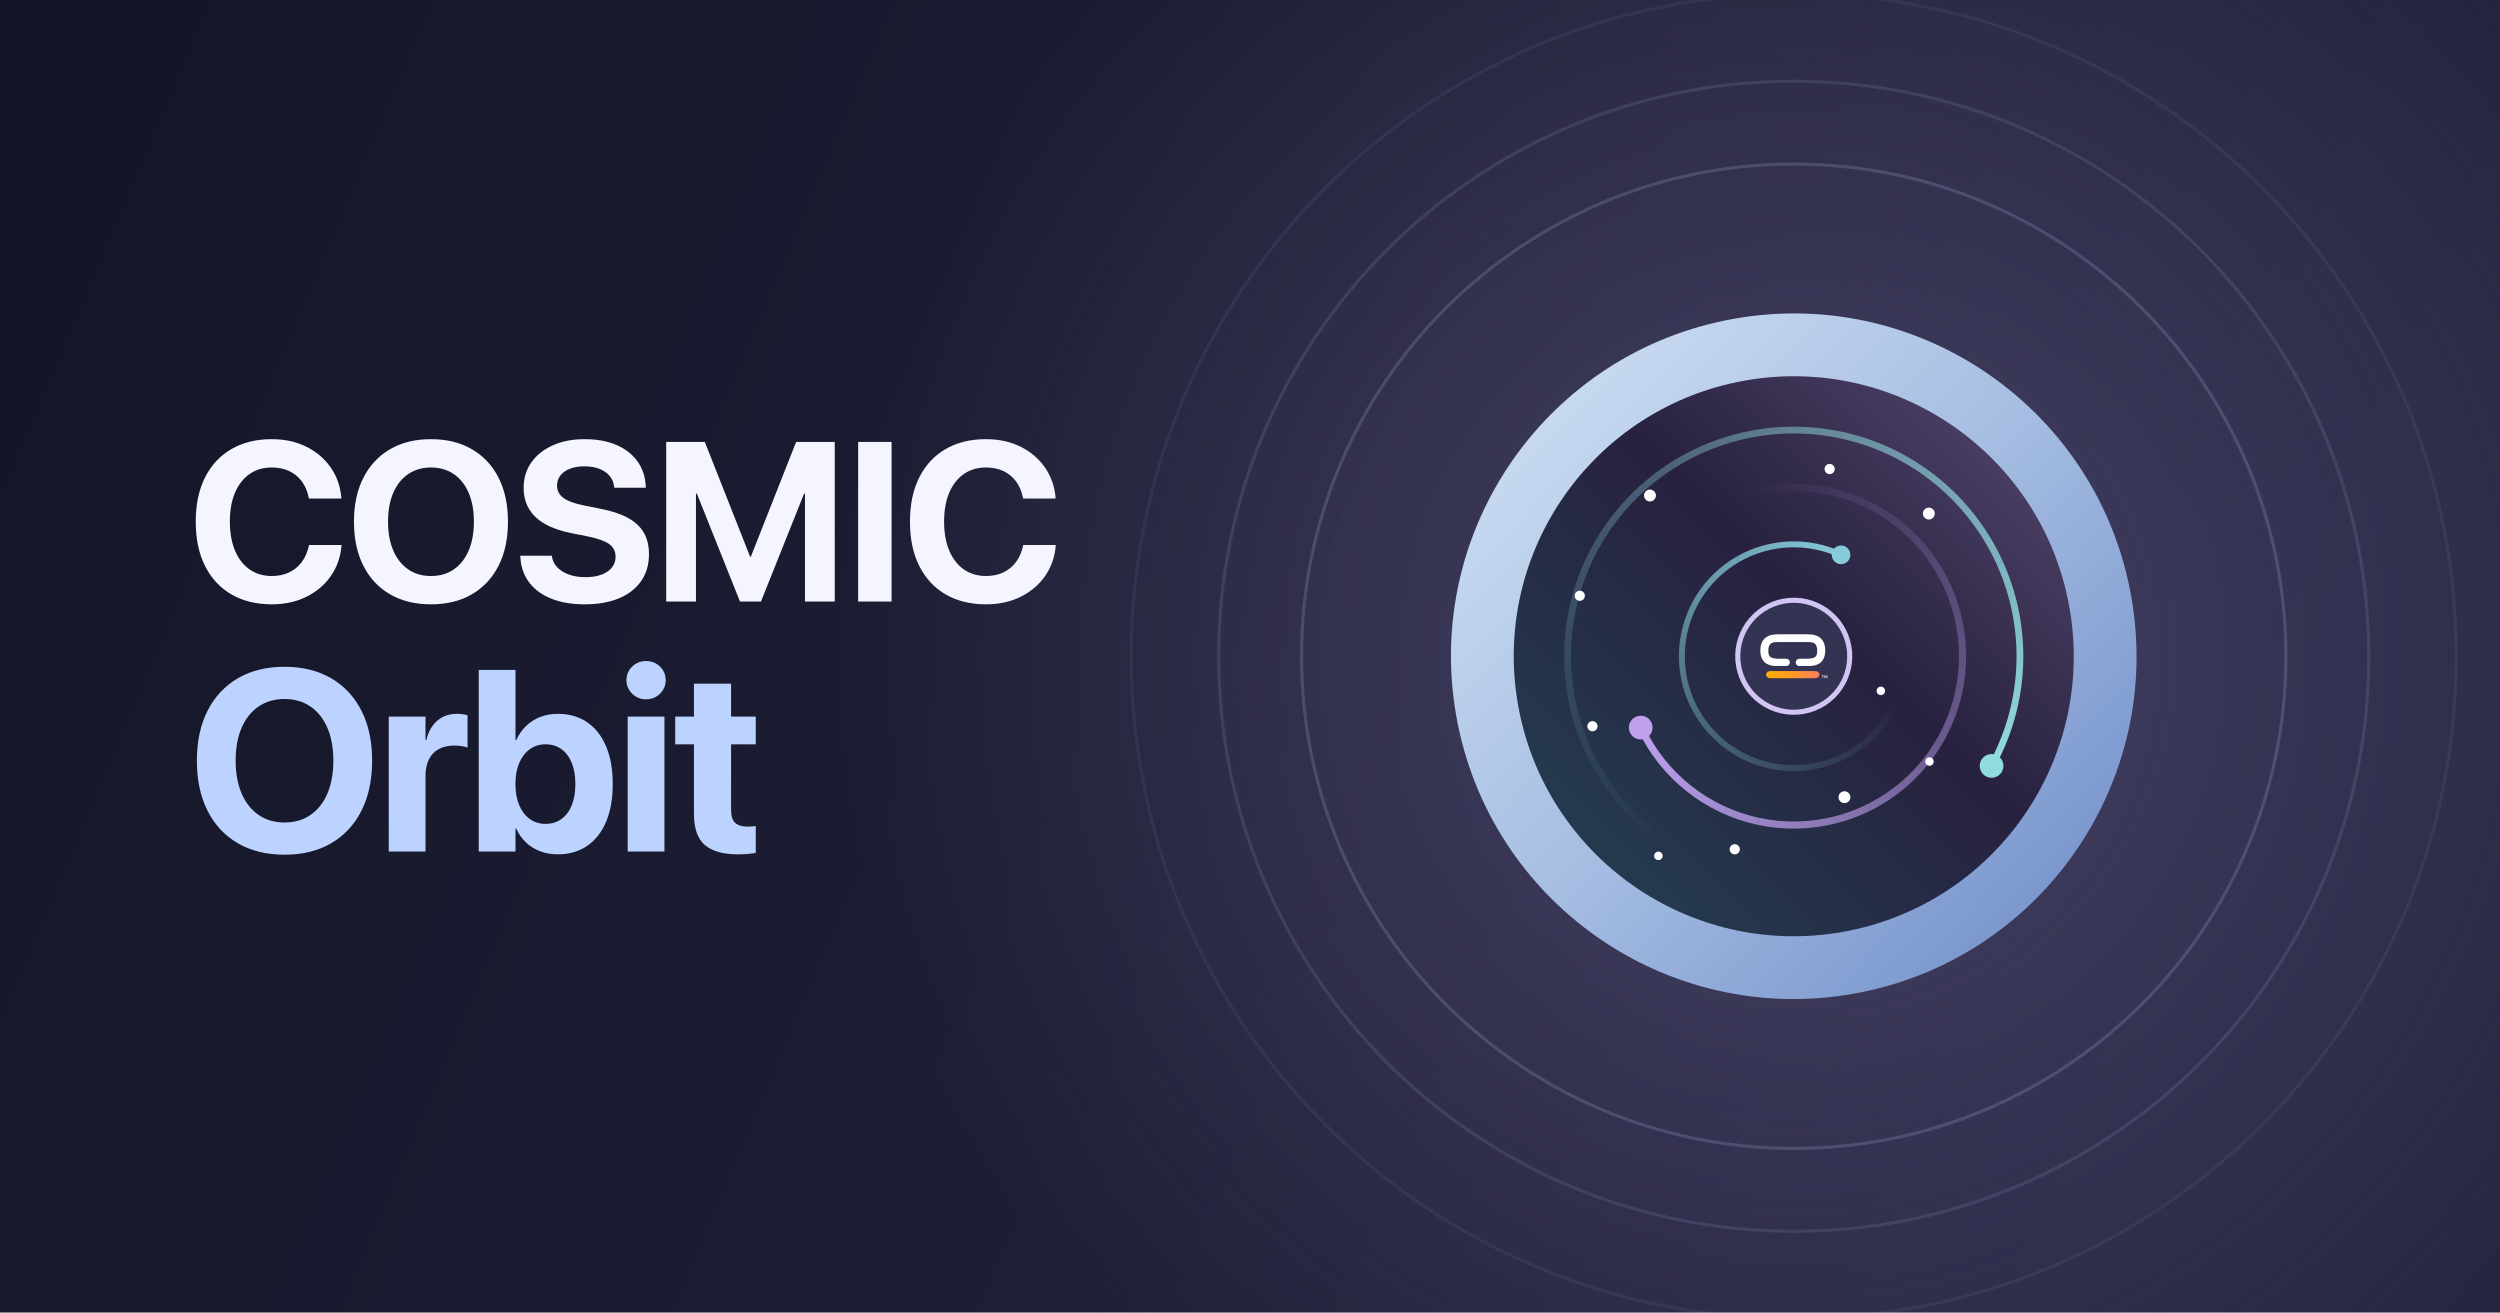
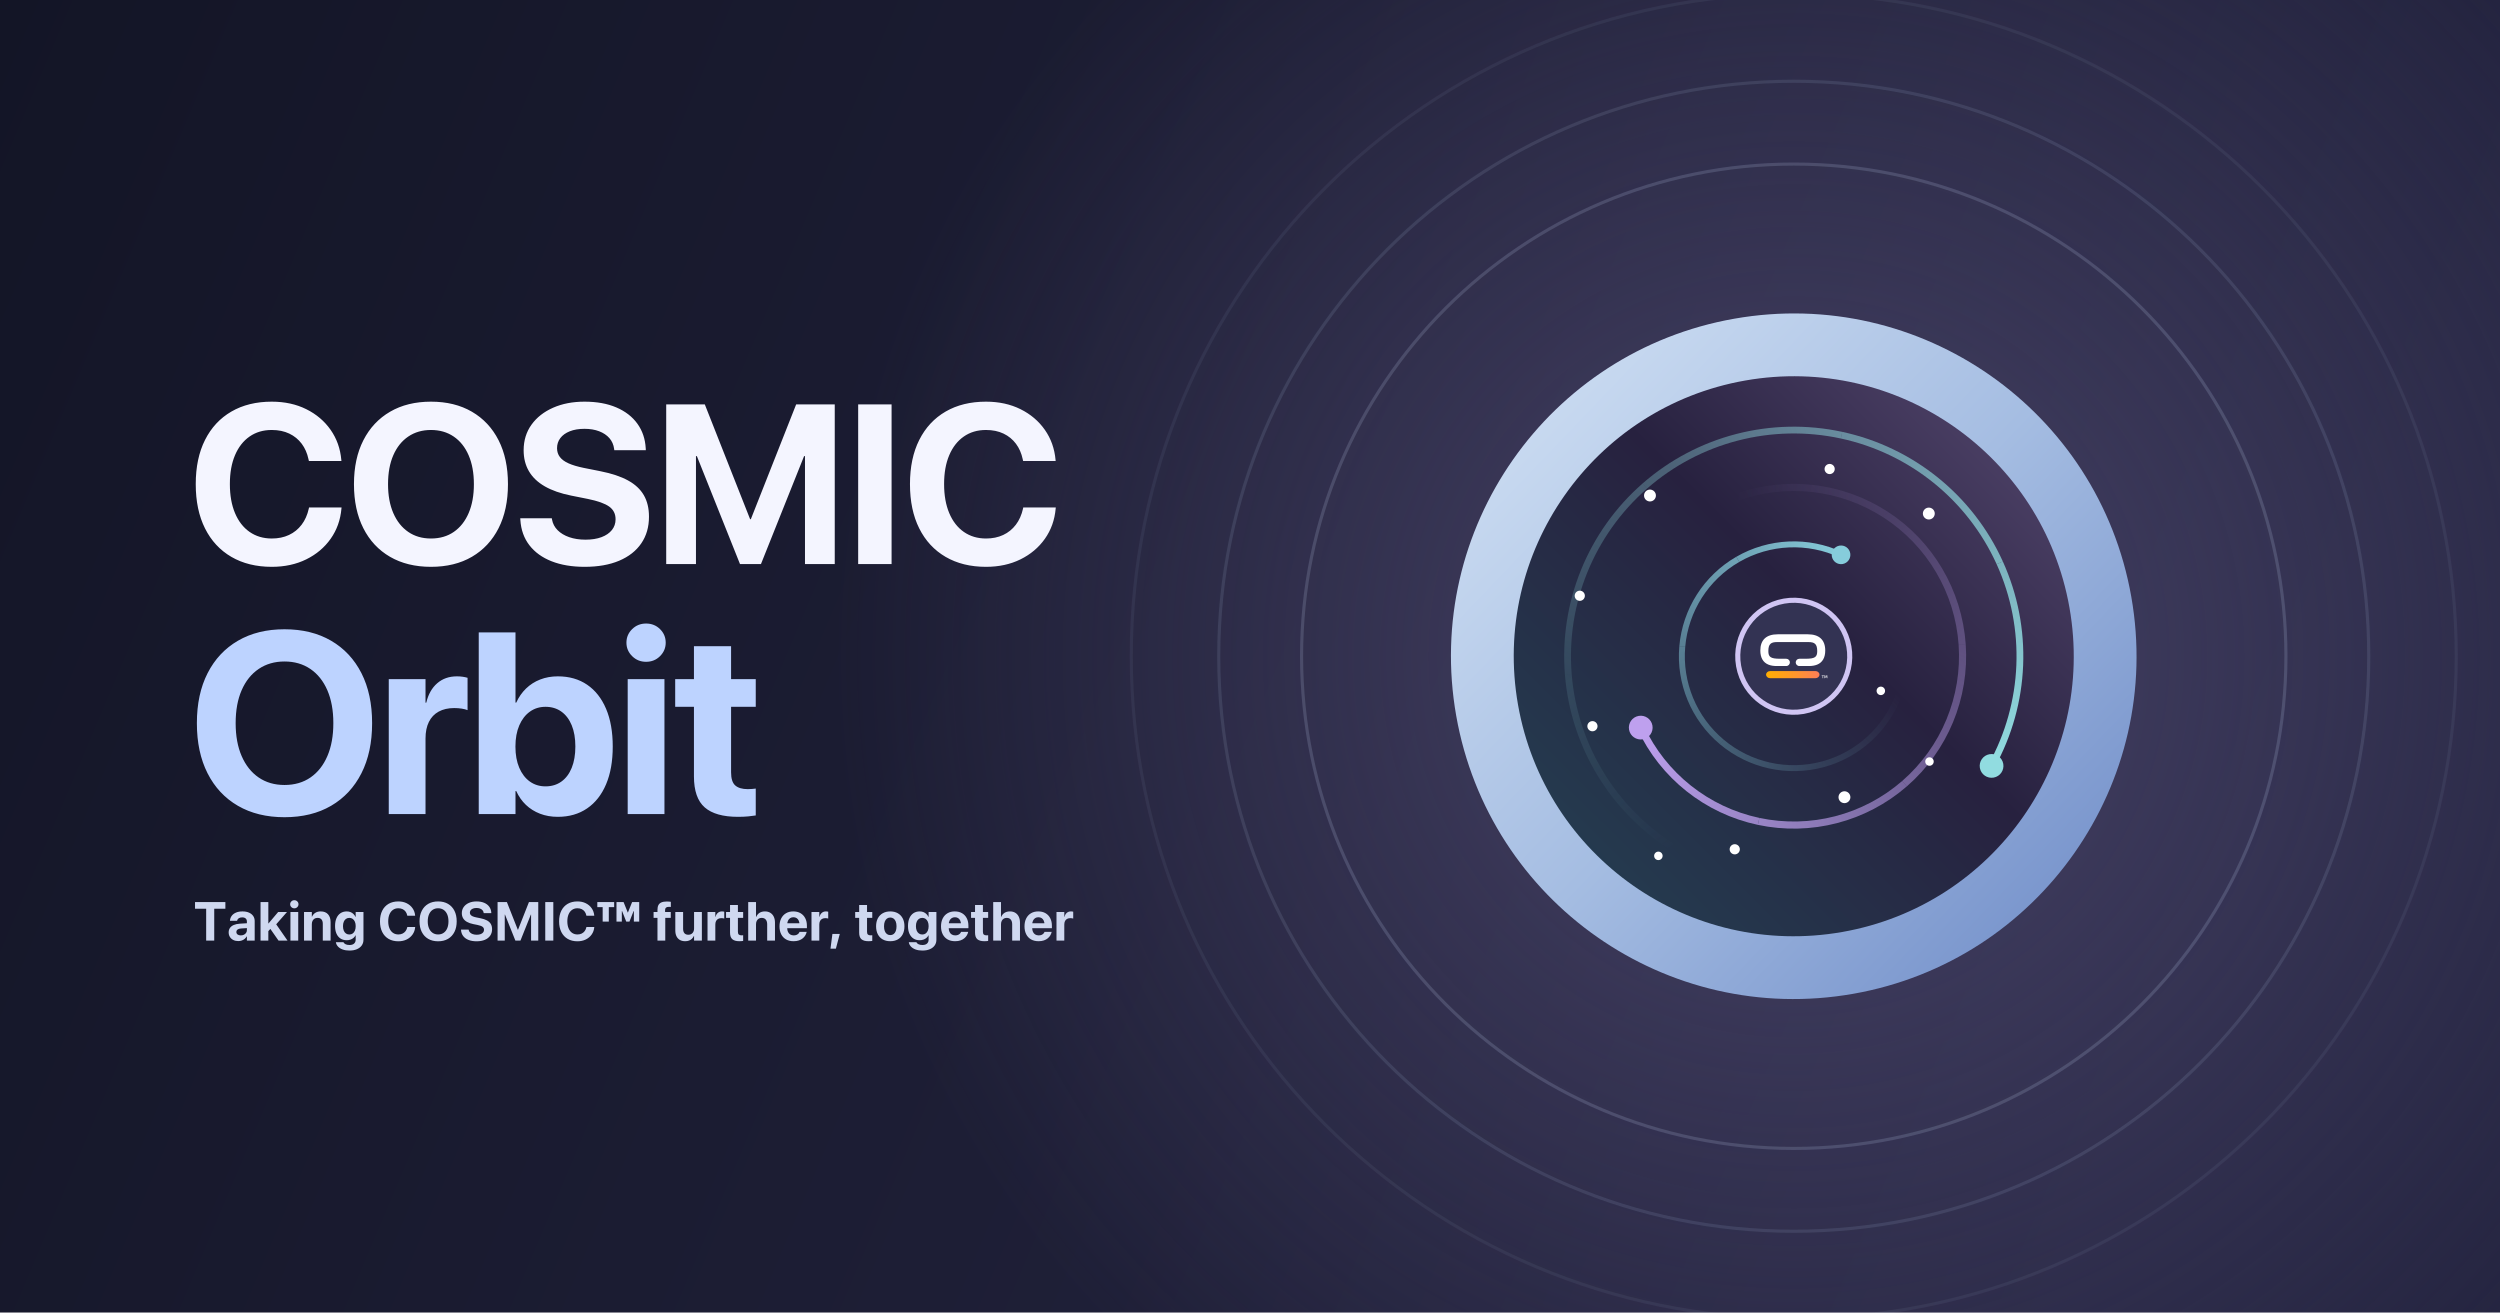
<svg xmlns="http://www.w3.org/2000/svg" xmlns:xlink="http://www.w3.org/1999/xlink" width="1600" height="840" viewBox="0 0 1600 840" role="img" aria-labelledby="announcement-title">
  <defs>
    <linearGradient id="announcement-background" x2="100%" y2="22%">
      <stop stop-color="#131526" />
      <stop offset="1" stop-color="#252541" />
    </linearGradient>
    <radialGradient id="announcement-glow" gradientUnits="userSpaceOnUse" cx="1148" cy="420" r="615">
      <stop offset=".036" stop-color="#565078" stop-opacity=".68" />
      <stop offset="1" stop-color="#565078" stop-opacity="0" />
    </radialGradient>
  </defs>
  <path d="M0 0h1600v840H0z" fill="url(#announcement-background)" />
  <path d="M0 0h1600v840H0z" fill="url(#announcement-glow)" />
-   <g cx="1148" cy="420" fill="none" stroke="#BACCF1" stroke-width="2">
+   <g fill="none" stroke="#BACCF1" stroke-width="2">
    <circle cx="1148" cy="420" r="315" opacity=".18" />
    <circle cx="1148" cy="420" r="368" opacity=".12" />
    <circle cx="1148" cy="420" r="424" opacity=".07" />
  </g>
  <g transform="translate(870 142) scale(1.085938)">
    <defs>
      <linearGradient id="linearGradient692" x1="0" y1="0" x2="1" y2="0" gradientUnits="userSpaceOnUse" gradientTransform="matrix(136.7757,0,0,-136.7757,127.4006,122.6228)" spreadMethod="pad">
        <stop stop-color="#ffae02" offset="0" />
        <stop stop-color="#ff972a" offset="0.528" />
        <stop stop-color="#fe7e57" offset="1" />
        <stop stop-color="#fe7e57" offset="1" />
      </linearGradient>
      <linearGradient id="frame" x1="18%" y1="6%" x2="82%" y2="94%">
        <stop stop-color="#CADBF1" />
        <stop offset=".5" stop-color="#A5BDE2" />
        <stop offset="1" stop-color="#7894CC" />
      </linearGradient>
      <linearGradient id="core" x1="0%" y1="82%" x2="100%" y2="12%">
        <stop stop-color="#243E51" />
        <stop offset=".55" stop-color="#27213F" />
        <stop offset="1" stop-color="#53466D" />
      </linearGradient>
      <circle id="window" cx="246" cy="244" r="165" />
      <clipPath id="lens">
        <use xlink:href="#window" />
      </clipPath>
      <linearGradient id="trail-0-0" gradientUnits="userSpaceOnUse" x1="148.976" y1="351.756" x2="101.644" y2="230.354">
        <stop stop-color="#91DCE0" stop-opacity="0.000" />
        <stop offset="1" stop-color="#91DCE0" stop-opacity="0.134" />
      </linearGradient>
      <linearGradient id="trail-0-1" gradientUnits="userSpaceOnUse" x1="101.644" y1="230.354" x2="170.886" y2="119.971">
        <stop stop-color="#91DCE0" stop-opacity="0.134" />
        <stop offset="1" stop-color="#91DCE0" stop-opacity="0.318" />
      </linearGradient>
      <linearGradient id="trail-0-2" gradientUnits="userSpaceOnUse" x1="170.886" y1="119.971" x2="300.787" y2="109.749">
        <stop stop-color="#91DCE0" stop-opacity="0.318" />
        <stop offset="1" stop-color="#91DCE0" stop-opacity="0.528" />
      </linearGradient>
      <linearGradient id="trail-0-3" gradientUnits="userSpaceOnUse" x1="300.787" y1="109.749" x2="386.445" y2="207.940">
        <stop stop-color="#91DCE0" stop-opacity="0.528" />
        <stop offset="1" stop-color="#91DCE0" stop-opacity="0.757" />
      </linearGradient>
      <linearGradient id="trail-0-4" gradientUnits="userSpaceOnUse" x1="386.445" y1="207.940" x2="358.686" y2="335.252">
        <stop stop-color="#91DCE0" stop-opacity="0.757" />
        <stop offset="1" stop-color="#91DCE0" stop-opacity="1.000" />
      </linearGradient>
      <linearGradient id="trail-1-0" gradientUnits="userSpaceOnUse" x1="226.378" y1="132.716" x2="323.066" y2="161.356">
        <stop stop-color="#BEA0EE" stop-opacity="0.000" />
        <stop offset="1" stop-color="#BEA0EE" stop-opacity="0.134" />
      </linearGradient>
      <linearGradient id="trail-1-1" gradientUnits="userSpaceOnUse" x1="323.066" y1="161.356" x2="358.381" y2="255.812">
        <stop stop-color="#BEA0EE" stop-opacity="0.134" />
        <stop offset="1" stop-color="#BEA0EE" stop-opacity="0.318" />
      </linearGradient>
      <linearGradient id="trail-1-2" gradientUnits="userSpaceOnUse" x1="358.381" y1="255.812" x2="304.199" y2="340.860">
        <stop stop-color="#BEA0EE" stop-opacity="0.318" />
        <stop offset="1" stop-color="#BEA0EE" stop-opacity="0.528" />
      </linearGradient>
      <linearGradient id="trail-1-3" gradientUnits="userSpaceOnUse" x1="304.199" y1="340.860" x2="203.669" y2="348.772">
        <stop stop-color="#BEA0EE" stop-opacity="0.528" />
        <stop offset="1" stop-color="#BEA0EE" stop-opacity="0.757" />
      </linearGradient>
      <linearGradient id="trail-1-4" gradientUnits="userSpaceOnUse" x1="203.669" y1="348.772" x2="136.850" y2="273.246">
        <stop stop-color="#BEA0EE" stop-opacity="0.757" />
        <stop offset="1" stop-color="#BEA0EE" stop-opacity="1.000" />
      </linearGradient>
      <linearGradient id="trail-2-0" gradientUnits="userSpaceOnUse" x1="312.684" y1="282.500" x2="252.711" y2="320.706">
        <stop stop-color="#86CCDB" stop-opacity="0.000" />
        <stop offset="1" stop-color="#86CCDB" stop-opacity="0.134" />
      </linearGradient>
      <linearGradient id="trail-2-1" gradientUnits="userSpaceOnUse" x1="252.711" y1="320.706" x2="187.015" y2="293.495">
        <stop stop-color="#86CCDB" stop-opacity="0.134" />
        <stop offset="1" stop-color="#86CCDB" stop-opacity="0.318" />
      </linearGradient>
      <linearGradient id="trail-2-2" gradientUnits="userSpaceOnUse" x1="187.015" y1="293.495" x2="171.624" y2="224.071">
        <stop stop-color="#86CCDB" stop-opacity="0.318" />
        <stop offset="1" stop-color="#86CCDB" stop-opacity="0.528" />
      </linearGradient>
      <linearGradient id="trail-2-3" gradientUnits="userSpaceOnUse" x1="171.624" y1="224.071" x2="219.664" y2="171.643">
        <stop stop-color="#86CCDB" stop-opacity="0.528" />
        <stop offset="1" stop-color="#86CCDB" stop-opacity="0.757" />
      </linearGradient>
      <linearGradient id="trail-2-4" gradientUnits="userSpaceOnUse" x1="219.664" y1="171.643" x2="290.165" y2="180.924">
        <stop stop-color="#86CCDB" stop-opacity="0.757" />
        <stop offset="1" stop-color="#86CCDB" stop-opacity="1.000" />
      </linearGradient>
    </defs>
    <g transform="translate(10 12) rotate(-10 246 244)">
      <circle cx="246" cy="244" r="202" fill="url(#frame)" />
      <g clip-path="url(#lens)">
        <rect x="78" y="76" width="336" height="336" fill="url(#core)" />
        <g fill="none">
          <g transform="translate(246 244) scale(0.9193103) translate(-246 -244)">
            <path d="M148.976 351.756C114.880 321.055 97.326 276.031 101.644 230.354" stroke="url(#trail-0-0)" stroke-width="4.351" />
            <path d="M101.644 230.354C105.961 184.678 131.642 143.739 170.886 119.971" stroke="url(#trail-0-1)" stroke-width="4.351" />
            <path d="M170.886 119.971C210.130 96.205 258.308 92.413 300.787 109.749" stroke="url(#trail-0-2)" stroke-width="4.351" />
            <path d="M300.787 109.749C343.266 127.083 375.035 163.501 386.445 207.940" stroke="url(#trail-0-3)" stroke-width="4.351" />
            <path d="M386.445 207.940C397.855 252.379 387.560 299.595 358.686 335.252" stroke="url(#trail-0-4)" stroke-width="4.351" />
            <circle cx="358.686" cy="335.252" r="7.614" fill="#91DCE0" />
          </g>
          <g transform="translate(246 244) scale(0.880531) translate(-246 -244)">
            <path d="M226.378 132.716C261.316 126.556 297.119 137.162 323.066 161.356" stroke="url(#trail-1-0)" stroke-width="4.77" />
            <path d="M323.066 161.356C349.012 185.553 362.089 220.530 358.381 255.812" stroke="url(#trail-1-1)" stroke-width="4.77" />
            <path d="M358.381 255.812C354.673 291.095 334.609 322.588 304.199 340.860" stroke="url(#trail-1-2)" stroke-width="4.77" />
            <path d="M304.199 340.860C273.789 359.133 236.563 362.062 203.669 348.772" stroke="url(#trail-1-3)" stroke-width="4.77" />
            <path d="M203.669 348.772C170.775 335.482 146.033 307.515 136.850 273.246" stroke="url(#trail-1-4)" stroke-width="4.77" />
            <circle cx="136.850" cy="273.246" r="7.95" fill="#BEA0EE" />
          </g>
          <g transform="translate(246 244) scale(0.8564935) translate(-246 -244)">
            <path d="M312.684 282.500C300.123 304.257 277.738 318.518 252.711 320.706" stroke="url(#trail-2-0)" stroke-width="4.086" />
            <path d="M252.711 320.706C227.684 322.896 203.163 312.740 187.015 293.495" stroke="url(#trail-2-1)" stroke-width="4.086" />
            <path d="M187.015 293.495C170.866 274.250 165.122 248.337 171.624 224.071" stroke="url(#trail-2-2)" stroke-width="4.086" />
            <path d="M171.624 224.071C178.126 199.804 196.057 180.237 219.664 171.643" stroke="url(#trail-2-3)" stroke-width="4.086" />
            <path d="M219.664 171.643C243.272 163.052 269.586 166.517 290.165 180.924" stroke="url(#trail-2-4)" stroke-width="4.086" />
            <circle cx="290.165" cy="180.924" r="6.422" fill="#86CCDB" />
          </g>
        </g>
        <g fill="#FFF">
          <circle cx="128" cy="187" r="3" />
          <circle cx="179" cy="136" r="3.5" />
          <circle cx="286" cy="139" r="3" />
          <circle cx="339" cy="175" r="3.5" />
          <circle cx="122" cy="264" r="3" />
          <circle cx="293" cy="273" r="2.5" />
          <circle cx="192" cy="350" r="3" />
          <circle cx="261" cy="331" r="3.5" />
          <circle cx="314" cy="319" r="2.5" />
          <circle cx="147" cy="346" r="2.5" />
          <circle cx="246" cy="244" r="33" fill="#333353" stroke="#D0C5F3" stroke-width="3" />
          <g transform="translate(246 244) rotate(10) scale(.23 -.23) translate(-198.275 -169.718)">
            <path transform="translate(278.9731 184.3507)" d="m 0,0 c 0,-18.063 -7.036,-30.65 -20.904,-36.183 -5.829,-2.32 -12.809,-3.508 -20.755,-3.508 h -24.709 c -5.142,0 -9.319,4.177 -9.319,9.32 0,2.58 1.039,4.901 2.728,6.59 1.69,1.689 4.01,2.729 6.591,2.729 h 15.891 c 24.394,0 29.926,4.511 29.926,19.622 0,18.806 -7.277,23.132 -22.723,23.132 h -79.827 c -15.687,0 -22.686,-4.437 -22.686,-23.132 0,-15.129 5.848,-19.622 29.908,-19.622 h 15.946 c 5.161,0 9.32,-4.177 9.32,-9.319 0,-2.581 -1.04,-4.902 -2.729,-6.591 -1.671,-1.689 -4.01,-2.729 -6.591,-2.729 h -24.765 c -7.964,0 -14.944,1.188 -20.755,3.508 -13.868,5.533 -20.903,18.12 -20.903,36.183 0,27.234 15.389,41.621 44.536,41.621 h 77.265 C -15.409,41.621 0,27.234 0,0" fill="#FFF" />
            <path d="m 137.679,131.782 c -5.667,0 -10.279,-4.109 -10.279,-9.159 v 0 c 0,-5.051 4.612,-9.159 10.279,-9.159 v 0 h 116.219 c 5.667,0 10.278,4.108 10.278,9.159 v 0 c 0,5.05 -4.611,9.159 -10.278,9.159 v 0 z" fill="url(#linearGradient692)" />
            <path transform="translate(284.3833 113.4642)" d="m 0,0 h -1.313 l -0.172,3.96 c -0.037,1.009 -0.037,1.542 0.018,2.285 H -1.485 L -3.274,0.8 H -4.455 L -6.416,6.226 H -6.435 C -6.378,5.521 -6.378,4.741 -6.416,3.96 L -6.568,0 h -1.256 l 0.304,7.425 h 1.846 l 1.809,-5.273 1.695,5.273 h 1.866 z m -8.511,6.302 h -2.322 V 0 h -1.352 v 6.302 h -2.437 V 7.425 H -8.3 Z" fill="#FFF" />
          </g>
        </g>
      </g>
    </g>
  </g>
-   <g aria-label="COSMIC Orbit">
+   <g transform="translate(0 -24)" aria-label="COSMIC Orbit. Taking COSMIC™ further, together">
    <path fill="#F4F5FF" d="M173.915 386.770Q159.011 386.770 148.073 380.398Q137.134 374.026 131.204 362.184Q125.275 350.343 125.275 333.882L125.275 333.811Q125.275 317.350 131.222 305.544Q137.169 293.738 148.090 287.401Q159.011 281.064 173.915 281.064Q186.340 281.064 196.022 285.879Q205.704 290.693 211.599 299.101Q217.493 307.509 218.448 318.376L218.519 319.049L197.704 319.049L197.421 317.845Q196.217 312.181 193.102 308.004Q189.987 303.827 185.154 301.508Q180.322 299.189 173.915 299.189Q165.737 299.189 159.719 303.384Q153.701 307.579 150.409 315.314Q147.117 323.049 147.117 333.776L147.117 333.846Q147.117 344.573 150.409 352.396Q153.701 360.220 159.755 364.432Q165.808 368.645 173.950 368.645Q180.110 368.645 184.942 366.379Q189.774 364.114 193.031 359.830Q196.288 355.547 197.633 349.493L197.775 348.785L218.590 348.785L218.519 349.529Q217.563 360.397 211.634 368.804Q205.704 377.212 196.005 381.991Q186.305 386.770 173.915 386.770ZM275.815 386.770Q260.664 386.770 249.601 380.345Q238.538 373.920 232.538 362.061Q226.538 350.201 226.538 333.953L226.538 333.811Q226.538 317.562 232.573 305.739Q238.609 293.915 249.672 287.490Q260.734 281.064 275.815 281.064Q290.966 281.064 302.029 287.507Q313.092 293.950 319.092 305.756Q325.092 317.562 325.092 333.811L325.092 333.953Q325.092 350.201 319.092 362.043Q313.092 373.884 302.064 380.327Q291.037 386.770 275.815 386.770ZM275.815 368.645Q284.346 368.645 290.488 364.379Q296.630 360.114 299.958 352.325Q303.286 344.537 303.286 333.953L303.286 333.811Q303.286 323.156 299.923 315.385Q296.560 307.615 290.382 303.402Q284.205 299.189 275.815 299.189Q267.496 299.189 261.301 303.384Q255.106 307.579 251.725 315.332Q248.344 323.085 248.344 333.811L248.344 333.953Q248.344 344.608 251.725 352.396Q255.106 360.184 261.265 364.415Q267.425 368.645 275.815 368.645ZM374.175 386.770Q362.033 386.770 353.006 383.212Q343.979 379.655 338.810 372.946Q333.642 366.238 333.040 356.857L332.969 355.688L353.147 355.688L353.289 356.503Q353.997 360.432 356.864 363.317Q359.732 366.202 364.316 367.795Q368.900 369.388 374.706 369.388Q380.653 369.388 384.954 367.778Q389.256 366.167 391.610 363.229Q393.964 360.291 393.964 356.396L393.964 356.326Q393.964 351.157 389.893 348.219Q385.822 345.281 376.299 343.334L365.502 341.174Q355.448 339.156 348.687 335.280Q341.925 331.404 338.527 325.616Q335.128 319.828 335.128 312.146L335.128 312.075Q335.164 302.729 340.173 295.773Q345.182 288.817 353.979 284.941Q362.776 281.064 374.069 281.064Q385.893 281.064 394.495 284.764Q403.097 288.463 407.929 295.172Q412.761 301.880 413.257 310.836L413.328 312.146L393.150 312.146L393.043 311.296Q392.512 307.261 390.017 304.411Q387.521 301.561 383.450 300.004Q379.379 298.446 374.069 298.446Q368.617 298.446 364.670 300.021Q360.723 301.597 358.617 304.376Q356.510 307.155 356.510 310.801L356.510 310.872Q356.510 314.093 358.316 316.483Q360.121 318.872 363.891 320.554Q367.661 322.235 373.538 323.439L384.335 325.598Q395.061 327.722 401.911 331.475Q408.761 335.227 412.053 340.927Q415.346 346.626 415.346 354.662L415.346 354.733Q415.346 364.539 410.425 371.743Q405.504 378.947 396.283 382.858Q387.061 386.770 374.175 386.770ZM426.373 385.000L426.373 282.834L451.083 282.834L480.075 356.290L480.536 356.290L509.529 282.834L534.238 282.834L534.238 385.000L515.193 385.000L515.193 315.934L505.316 315.934L526.698 285.667L487.014 385.000L473.597 385.000L433.913 285.667L455.295 315.934L445.418 315.934L445.418 385.000ZM549.230 385.000L549.230 282.834L570.612 282.834L570.612 385.000ZM631.023 386.770Q616.119 386.770 605.181 380.398Q594.242 374.026 588.312 362.184Q582.383 350.343 582.383 333.882L582.383 333.811Q582.383 317.350 588.330 305.544Q594.277 293.738 605.198 287.401Q616.119 281.064 631.023 281.064Q643.448 281.064 653.130 285.879Q662.812 290.693 668.707 299.101Q674.601 307.509 675.557 318.376L675.627 319.049L654.812 319.049L654.529 317.845Q653.325 312.181 650.210 308.004Q647.095 303.827 642.263 301.508Q637.430 299.189 631.023 299.189Q622.845 299.189 616.827 303.384Q610.809 307.579 607.517 315.314Q604.225 323.049 604.225 333.776L604.225 333.846Q604.225 344.573 607.517 352.396Q610.809 360.220 616.863 364.432Q622.916 368.645 631.058 368.645Q637.218 368.645 642.050 366.379Q646.882 364.114 650.139 359.830Q653.396 355.547 654.741 349.493L654.883 348.785L675.698 348.785L675.627 349.529Q674.672 360.397 668.742 368.804Q662.812 377.212 653.113 381.991Q643.413 386.770 631.023 386.770Z" />
    <path fill="#BDD3FF" d="M182.076 547.014Q164.835 547.014 152.247 539.703Q139.658 532.391 132.830 518.896Q126.002 505.402 126.002 486.912L126.002 486.750Q126.002 468.260 132.870 454.806Q139.739 441.351 152.327 434.040Q164.916 426.729 182.076 426.729Q199.318 426.729 211.906 434.060Q224.495 441.392 231.323 454.826Q238.151 468.260 238.151 486.750L238.151 486.912Q238.151 505.402 231.323 518.876Q224.495 532.351 211.946 539.683Q199.398 547.014 182.076 547.014ZM182.076 526.389Q191.785 526.389 198.774 521.535Q205.763 516.681 209.550 507.819Q213.336 498.956 213.336 486.912L213.336 486.750Q213.336 474.625 209.509 465.783Q205.682 456.941 198.653 452.147Q191.624 447.354 182.076 447.354Q172.610 447.354 165.560 452.127Q158.511 456.901 154.664 465.723Q150.817 474.545 150.817 486.750L150.817 486.912Q150.817 499.037 154.664 507.899Q158.511 516.761 165.520 521.575Q172.529 526.389 182.076 526.389ZM248.807 545.000L248.807 458.633L272.332 458.633L272.332 473.699L272.815 473.699Q274.709 465.723 279.805 461.292Q284.900 456.860 292.433 456.860Q294.407 456.860 296.160 457.122Q297.912 457.384 299.241 457.787L299.241 478.492Q297.791 477.888 295.535 477.526Q293.279 477.163 290.701 477.163Q284.900 477.163 280.771 479.419Q276.642 481.675 274.487 486.025Q272.332 490.376 272.332 496.660L272.332 545.000ZM356.988 546.772Q350.785 546.772 345.608 544.778Q340.432 542.784 336.585 539.119Q332.738 535.453 330.401 530.297L329.918 530.297L329.918 545.000L306.393 545.000L306.393 428.743L329.918 428.743L329.918 473.658L330.401 473.658Q332.778 468.422 336.665 464.655Q340.553 460.889 345.729 458.875Q350.906 456.860 357.029 456.860Q367.905 456.860 375.760 462.218Q383.615 467.576 387.885 477.626Q392.156 487.677 392.156 501.736L392.156 501.816Q392.156 515.835 387.906 525.906Q383.656 535.977 375.760 541.375Q367.865 546.772 356.988 546.772ZM349.133 527.275Q355.014 527.275 359.305 524.194Q363.595 521.112 365.911 515.392Q368.227 509.672 368.227 501.816L368.227 501.736Q368.227 493.840 365.891 488.160Q363.554 482.480 359.264 479.419Q354.974 476.357 349.133 476.357Q343.453 476.357 339.123 479.459Q334.792 482.561 332.335 488.261Q329.878 493.961 329.878 501.776L329.878 501.857Q329.878 509.631 332.315 515.352Q334.752 521.072 339.082 524.174Q343.413 527.275 349.133 527.275ZM401.724 545.000L401.724 458.633L425.249 458.633L425.249 545.000ZM413.487 447.555Q408.209 447.555 404.564 443.929Q400.918 440.304 400.918 435.309Q400.918 430.233 404.564 426.648Q408.209 423.063 413.487 423.063Q418.804 423.063 422.429 426.648Q426.055 430.233 426.055 435.309Q426.055 440.304 422.429 443.929Q418.804 447.555 413.487 447.555ZM472.321 546.772Q457.940 546.772 451.032 540.750Q444.123 534.728 444.123 520.870L444.123 476.357L432.119 476.357L432.119 458.633L444.123 458.633L444.123 437.565L467.890 437.565L467.890 458.633L483.681 458.633L483.681 476.357L467.890 476.357L467.890 518.292Q467.890 524.335 470.569 526.691Q473.248 529.048 478.605 529.048Q480.177 529.048 481.385 528.927Q482.594 528.806 483.681 528.685L483.681 545.886Q481.707 546.208 478.847 546.490Q475.987 546.772 472.321 546.772Z" />
+     <path fill="#CFD8F0" d="M131.947 626.000L131.947 605.595L124.812 605.595L124.812 601.339L144.243 601.339L144.243 605.595L137.108 605.595L137.108 626.000ZM152.506 626.291Q150.677 626.291 149.289 625.581Q147.900 624.872 147.123 623.620Q146.345 622.368 146.345 620.753L146.345 620.728Q146.345 619.053 147.182 617.865Q148.020 616.677 149.613 615.990Q151.207 615.302 153.480 615.156L160.624 614.712L160.624 617.814L154.232 618.233Q152.788 618.318 152.036 618.908Q151.284 619.497 151.284 620.471L151.284 620.497Q151.284 621.505 152.057 622.078Q152.831 622.650 154.121 622.650Q155.240 622.650 156.116 622.215Q156.992 621.779 157.500 621.018Q158.009 620.258 158.009 619.309L158.009 613.755Q158.009 612.533 157.235 611.828Q156.462 611.123 154.992 611.123Q153.600 611.123 152.775 611.700Q151.950 612.277 151.762 613.166L151.728 613.328L147.165 613.328L147.182 613.123Q147.328 611.422 148.310 610.111Q149.293 608.799 151.040 608.051Q152.788 607.304 155.206 607.304Q157.573 607.304 159.320 608.068Q161.068 608.833 162.033 610.213Q162.999 611.593 162.999 613.439L162.999 626.000L158.009 626.000L158.009 623.274L157.906 623.274Q157.385 624.206 156.578 624.885Q155.770 625.564 154.740 625.927Q153.711 626.291 152.506 626.291ZM166.742 626.000L166.742 601.339L171.732 601.339L171.732 626.000ZM178.269 626.000L172.612 617.908L175.765 614.105L184.020 626.000ZM171.125 620.608L171.125 615.011L171.834 615.011L178.021 607.680L183.678 607.680L175.227 617.310L174.116 617.310ZM185.874 626.000L185.874 607.680L190.864 607.680L190.864 626.000ZM188.369 605.330Q187.250 605.330 186.476 604.561Q185.703 603.792 185.703 602.732Q185.703 601.656 186.476 600.895Q187.250 600.135 188.369 600.135Q189.497 600.135 190.266 600.895Q191.035 601.656 191.035 602.732Q191.035 603.792 190.266 604.561Q189.497 605.330 188.369 605.330ZM194.581 626.000L194.581 607.680L199.571 607.680L199.571 610.696L199.674 610.696Q200.383 609.115 201.784 608.209Q203.186 607.304 205.262 607.304Q208.279 607.304 209.928 609.128Q211.577 610.952 211.577 614.174L211.577 626.000L206.587 626.000L206.587 615.208Q206.587 613.413 205.745 612.426Q204.903 611.439 203.220 611.439Q202.109 611.439 201.289 611.948Q200.469 612.456 200.020 613.362Q199.571 614.268 199.571 615.473L199.571 626.000ZM223.668 632.357Q221.156 632.357 219.289 631.670Q217.422 630.982 216.319 629.798Q215.217 628.615 214.978 627.145L214.952 626.991L219.814 626.991L219.865 627.111Q220.165 627.786 221.139 628.294Q222.113 628.803 223.677 628.803Q225.608 628.803 226.616 627.880Q227.624 626.957 227.624 625.427L227.624 622.616L227.522 622.616Q227.043 623.582 226.219 624.278Q225.394 624.975 224.292 625.359Q223.189 625.744 221.865 625.744Q219.575 625.744 217.904 624.650Q216.234 623.556 215.337 621.518Q214.439 619.480 214.439 616.643L214.439 616.626Q214.439 613.695 215.354 611.615Q216.268 609.534 217.947 608.419Q219.626 607.304 221.942 607.304Q223.241 607.304 224.317 607.735Q225.394 608.167 226.206 608.953Q227.018 609.739 227.513 610.816L227.624 610.816L227.624 607.680L232.615 607.680L232.615 625.487Q232.615 627.530 231.525 629.076Q230.436 630.623 228.427 631.490Q226.419 632.357 223.668 632.357ZM223.591 622.086Q224.813 622.086 225.723 621.437Q226.633 620.788 227.137 619.591Q227.641 618.395 227.641 616.763L227.641 616.746Q227.641 615.105 227.133 613.917Q226.625 612.730 225.714 612.085Q224.804 611.439 223.591 611.439Q222.352 611.439 221.433 612.080Q220.515 612.721 220.015 613.905Q219.515 615.088 219.515 616.737L219.515 616.754Q219.515 618.404 220.011 619.600Q220.506 620.796 221.429 621.441Q222.352 622.086 223.591 622.086ZM254.934 626.427Q251.336 626.427 248.696 624.889Q246.056 623.351 244.624 620.493Q243.193 617.635 243.193 613.661L243.193 613.644Q243.193 609.671 244.629 606.821Q246.064 603.971 248.700 602.442Q251.336 600.912 254.934 600.912Q257.933 600.912 260.270 602.074Q262.607 603.236 264.030 605.266Q265.453 607.295 265.683 609.918L265.700 610.081L260.676 610.081L260.608 609.790Q260.317 608.423 259.565 607.415Q258.813 606.406 257.647 605.847Q256.480 605.287 254.934 605.287Q252.960 605.287 251.507 606.300Q250.055 607.312 249.260 609.179Q248.465 611.046 248.465 613.635L248.465 613.653Q248.465 616.242 249.260 618.130Q250.055 620.019 251.516 621.035Q252.977 622.052 254.942 622.052Q256.429 622.052 257.596 621.505Q258.762 620.958 259.548 619.925Q260.334 618.891 260.659 617.429L260.693 617.259L265.718 617.259L265.700 617.438Q265.470 620.061 264.038 622.091Q262.607 624.120 260.266 625.274Q257.925 626.427 254.934 626.427ZM280.389 626.427Q276.732 626.427 274.062 624.876Q271.391 623.325 269.943 620.463Q268.495 617.600 268.495 613.678L268.495 613.644Q268.495 609.722 269.952 606.868Q271.408 604.014 274.079 602.463Q276.749 600.912 280.389 600.912Q284.046 600.912 286.717 602.467Q289.387 604.022 290.835 606.872Q292.284 609.722 292.284 613.644L292.284 613.678Q292.284 617.600 290.835 620.459Q289.387 623.317 286.725 624.872Q284.063 626.427 280.389 626.427ZM280.389 622.052Q282.448 622.052 283.931 621.023Q285.414 619.993 286.217 618.113Q287.020 616.233 287.020 613.678L287.020 613.644Q287.020 611.072 286.208 609.196Q285.396 607.321 283.905 606.304Q282.414 605.287 280.389 605.287Q278.381 605.287 276.886 606.300Q275.390 607.312 274.574 609.184Q273.758 611.055 273.758 613.644L273.758 613.678Q273.758 616.250 274.574 618.130Q275.390 620.010 276.877 621.031Q278.364 622.052 280.389 622.052ZM304.990 626.427Q302.059 626.427 299.880 625.568Q297.701 624.710 296.454 623.090Q295.206 621.471 295.061 619.207L295.044 618.925L299.914 618.925L299.948 619.121Q300.119 620.070 300.812 620.766Q301.504 621.463 302.610 621.847Q303.717 622.232 305.118 622.232Q306.554 622.232 307.592 621.843Q308.630 621.454 309.198 620.745Q309.767 620.036 309.767 619.096L309.767 619.079Q309.767 617.831 308.784 617.122Q307.801 616.413 305.503 615.943L302.896 615.421Q300.470 614.934 298.838 613.999Q297.206 613.063 296.385 611.666Q295.565 610.269 295.565 608.415L295.565 608.397Q295.573 606.142 296.783 604.463Q297.992 602.783 300.115 601.848Q302.239 600.912 304.964 600.912Q307.818 600.912 309.895 601.805Q311.971 602.698 313.138 604.317Q314.304 605.937 314.424 608.098L314.441 608.415L309.570 608.415L309.544 608.209Q309.416 607.235 308.814 606.547Q308.211 605.860 307.229 605.484Q306.246 605.108 304.964 605.108Q303.648 605.108 302.696 605.488Q301.743 605.868 301.234 606.539Q300.726 607.210 300.726 608.090L300.726 608.107Q300.726 608.885 301.162 609.461Q301.598 610.038 302.508 610.444Q303.418 610.850 304.836 611.140L307.442 611.662Q310.031 612.174 311.685 613.080Q313.338 613.986 314.133 615.362Q314.928 616.737 314.928 618.677L314.928 618.694Q314.928 621.061 313.740 622.800Q312.552 624.539 310.326 625.483Q308.100 626.427 304.990 626.427ZM318.448 626.000L318.448 601.339L324.413 601.339L331.411 619.070L331.522 619.070L338.520 601.339L344.485 601.339L344.485 626.000L339.887 626.000L339.887 609.329L337.503 609.329L342.665 602.023L333.086 626.000L329.847 626.000L320.268 602.023L325.429 609.329L323.045 609.329L323.045 626.000ZM348.962 626.000L348.962 601.339L354.123 601.339L354.123 626.000ZM369.564 626.427Q365.967 626.427 363.326 624.889Q360.686 623.351 359.255 620.493Q357.823 617.635 357.823 613.661L357.823 613.644Q357.823 609.671 359.259 606.821Q360.694 603.971 363.330 602.442Q365.967 600.912 369.564 600.912Q372.563 600.912 374.900 602.074Q377.237 603.236 378.660 605.266Q380.083 607.295 380.313 609.918L380.331 610.081L375.306 610.081L375.238 609.790Q374.947 608.423 374.195 607.415Q373.443 606.406 372.277 605.847Q371.111 605.287 369.564 605.287Q367.590 605.287 366.137 606.300Q364.685 607.312 363.890 609.179Q363.095 611.046 363.095 613.635L363.095 613.653Q363.095 616.242 363.890 618.130Q364.685 620.019 366.146 621.035Q367.607 622.052 369.573 622.052Q371.059 622.052 372.226 621.505Q373.392 620.958 374.178 619.925Q374.964 618.891 375.289 617.429L375.323 617.259L380.348 617.259L380.331 617.438Q380.100 620.061 378.669 622.091Q377.237 624.120 374.896 625.274Q372.555 626.427 369.564 626.427ZM385.705 613.815L385.705 604.586L382.279 604.586L382.279 601.339L393.062 601.339L393.062 604.586L389.636 604.586L389.636 613.815ZM394.549 613.815L394.549 601.339L399.095 601.339L401.787 608.047L401.855 608.047L404.547 601.339L409.093 601.339L409.093 613.815L405.675 613.815L405.675 607.141L403.838 607.141L407.623 601.681L402.855 613.815L400.787 613.815L396.019 601.681L399.804 607.141L397.967 607.141L397.967 613.815ZM420.782 626.000L420.782 611.439L418.296 611.439L418.296 607.680L420.782 607.680L420.782 606.219Q420.782 604.424 421.393 603.258Q422.004 602.091 423.329 601.527Q424.653 600.963 426.815 600.963Q427.507 600.963 428.208 601.023Q428.908 601.083 429.336 601.168L429.336 604.467Q429.079 604.424 428.738 604.403Q428.396 604.381 428.054 604.381Q426.815 604.381 426.234 604.898Q425.653 605.415 425.653 606.398L425.653 607.680L429.293 607.680L429.293 611.439L425.772 611.439L425.772 626.000ZM438.513 626.376Q436.505 626.376 435.091 625.551Q433.677 624.727 432.937 623.184Q432.198 621.642 432.198 619.506L432.198 607.680L437.188 607.680L437.188 618.472Q437.188 620.266 438.030 621.253Q438.872 622.240 440.555 622.240Q441.393 622.240 442.063 621.950Q442.734 621.659 443.217 621.125Q443.700 620.591 443.952 619.848Q444.204 619.104 444.204 618.207L444.204 607.680L449.194 607.680L449.194 626.000L444.204 626.000L444.204 622.984L444.101 622.984Q443.631 624.026 442.854 624.791Q442.076 625.556 440.991 625.966Q439.906 626.376 438.513 626.376ZM452.817 626.000L452.817 607.680L457.807 607.680L457.807 610.875L457.910 610.875Q458.312 609.184 459.392 608.244Q460.473 607.304 462.071 607.304Q462.490 607.304 462.862 607.359Q463.233 607.415 463.515 607.500L463.515 611.892Q463.208 611.764 462.729 611.687Q462.251 611.610 461.704 611.610Q460.473 611.610 459.598 612.089Q458.722 612.567 458.265 613.490Q457.807 614.413 457.807 615.746L457.807 626.000ZM473.205 626.376Q470.155 626.376 468.689 625.099Q467.224 623.821 467.224 620.882L467.224 611.439L464.677 611.439L464.677 607.680L467.224 607.680L467.224 603.211L472.265 603.211L472.265 607.680L475.615 607.680L475.615 611.439L472.265 611.439L472.265 620.335Q472.265 621.616 472.834 622.116Q473.402 622.616 474.538 622.616Q474.872 622.616 475.128 622.591Q475.384 622.565 475.615 622.539L475.615 626.188Q475.196 626.256 474.590 626.316Q473.983 626.376 473.205 626.376ZM478.854 626.000L478.854 601.339L483.844 601.339L483.844 610.850L483.946 610.850Q484.656 609.141 486.083 608.222Q487.510 607.304 489.569 607.304Q491.560 607.304 492.995 608.184Q494.431 609.064 495.208 610.675Q495.986 612.285 495.986 614.499L495.986 626.000L490.996 626.000L490.996 615.524Q490.996 613.610 490.082 612.525Q489.167 611.439 487.467 611.439Q486.373 611.439 485.557 611.961Q484.741 612.482 484.292 613.396Q483.844 614.311 483.844 615.515L483.844 626.000ZM507.898 626.376Q505.095 626.376 503.074 625.222Q501.053 624.069 499.968 621.933Q498.883 619.796 498.883 616.874L498.883 616.857Q498.883 613.943 499.968 611.798Q501.053 609.654 503.031 608.479Q505.010 607.304 507.693 607.304Q510.376 607.304 512.333 608.444Q514.289 609.585 515.353 611.653Q516.417 613.721 516.417 616.490L516.417 618.028L501.335 618.028L501.335 614.883L514.059 614.883L511.692 617.823L511.692 615.900Q511.692 614.293 511.196 613.208Q510.700 612.123 509.820 611.576Q508.940 611.029 507.778 611.029Q506.616 611.029 505.719 611.593Q504.822 612.157 504.313 613.247Q503.805 614.336 503.805 615.900L503.805 617.840Q503.805 619.352 504.313 620.429Q504.822 621.505 505.761 622.078Q506.701 622.650 508.000 622.650Q509.026 622.650 509.778 622.330Q510.530 622.010 511.004 621.514Q511.478 621.018 511.649 620.497L511.683 620.395L516.263 620.395L516.220 620.591Q516.007 621.599 515.413 622.620Q514.819 623.642 513.802 624.496Q512.785 625.351 511.320 625.863Q509.854 626.376 507.898 626.376ZM519.356 626.000L519.356 607.680L524.347 607.680L524.347 610.875L524.449 610.875Q524.851 609.184 525.932 608.244Q527.013 607.304 528.611 607.304Q529.029 607.304 529.401 607.359Q529.773 607.415 530.055 607.500L530.055 611.892Q529.747 611.764 529.269 611.687Q528.790 611.610 528.243 611.610Q527.013 611.610 526.137 612.089Q525.261 612.567 524.804 613.490Q524.347 614.413 524.347 615.746L524.347 626.000ZM531.507 631.153L532.746 621.702L537.463 621.702L534.959 631.153ZM555.843 626.376Q552.793 626.376 551.327 625.099Q549.862 623.821 549.862 620.882L549.862 611.439L547.315 611.439L547.315 607.680L549.862 607.680L549.862 603.211L554.903 603.211L554.903 607.680L558.253 607.680L558.253 611.439L554.903 611.439L554.903 620.335Q554.903 621.616 555.472 622.116Q556.040 622.616 557.176 622.616Q557.510 622.616 557.766 622.591Q558.022 622.565 558.253 622.539L558.253 626.188Q557.834 626.256 557.228 626.316Q556.621 626.376 555.843 626.376ZM569.771 626.376Q566.994 626.376 564.956 625.235Q562.918 624.094 561.808 621.958Q560.697 619.822 560.697 616.848L560.697 616.814Q560.697 613.858 561.825 611.726Q562.953 609.594 564.991 608.449Q567.029 607.304 569.763 607.304Q572.514 607.304 574.552 608.444Q576.590 609.585 577.718 611.713Q578.846 613.841 578.846 616.814L578.846 616.848Q578.846 619.839 577.731 621.971Q576.616 624.103 574.582 625.240Q572.549 626.376 569.771 626.376ZM569.789 622.462Q571.010 622.462 571.903 621.804Q572.796 621.146 573.283 619.890Q573.771 618.634 573.771 616.848L573.771 616.814Q573.771 615.037 573.275 613.785Q572.779 612.533 571.878 611.875Q570.976 611.217 569.763 611.217Q568.567 611.217 567.665 611.880Q566.764 612.542 566.268 613.789Q565.772 615.037 565.772 616.814L565.772 616.848Q565.772 618.634 566.264 619.890Q566.755 621.146 567.657 621.804Q568.558 622.462 569.789 622.462ZM590.348 632.357Q587.835 632.357 585.968 631.670Q584.101 630.982 582.999 629.798Q581.897 628.615 581.657 627.145L581.632 626.991L586.494 626.991L586.545 627.111Q586.844 627.786 587.818 628.294Q588.792 628.803 590.356 628.803Q592.287 628.803 593.296 627.880Q594.304 626.957 594.304 625.427L594.304 622.616L594.201 622.616Q593.723 623.582 592.898 624.278Q592.074 624.975 590.971 625.359Q589.869 625.744 588.545 625.744Q586.255 625.744 584.584 624.650Q582.914 623.556 582.016 621.518Q581.119 619.480 581.119 616.643L581.119 616.626Q581.119 613.695 582.033 611.615Q582.948 609.534 584.627 608.419Q586.306 607.304 588.622 607.304Q589.920 607.304 590.997 607.735Q592.074 608.167 592.885 608.953Q593.697 609.739 594.193 610.816L594.304 610.816L594.304 607.680L599.294 607.680L599.294 625.487Q599.294 627.530 598.205 629.076Q597.115 630.623 595.107 631.490Q593.099 632.357 590.348 632.357ZM590.271 622.086Q591.493 622.086 592.403 621.437Q593.313 620.788 593.817 619.591Q594.321 618.395 594.321 616.763L594.321 616.746Q594.321 615.105 593.813 613.917Q593.304 612.730 592.394 612.085Q591.484 611.439 590.271 611.439Q589.032 611.439 588.113 612.080Q587.195 612.721 586.695 613.905Q586.195 615.088 586.195 616.737L586.195 616.754Q586.195 618.404 586.690 619.600Q587.186 620.796 588.109 621.441Q589.032 622.086 590.271 622.086ZM611.266 626.376Q608.463 626.376 606.442 625.222Q604.421 624.069 603.336 621.933Q602.251 619.796 602.251 616.874L602.251 616.857Q602.251 613.943 603.336 611.798Q604.421 609.654 606.399 608.479Q608.377 607.304 611.061 607.304Q613.744 607.304 615.700 608.444Q617.657 609.585 618.721 611.653Q619.785 613.721 619.785 616.490L619.785 618.028L604.703 618.028L604.703 614.883L617.427 614.883L615.060 617.823L615.060 615.900Q615.060 614.293 614.564 613.208Q614.068 612.123 613.188 611.576Q612.308 611.029 611.146 611.029Q609.984 611.029 609.087 611.593Q608.189 612.157 607.681 613.247Q607.173 614.336 607.173 615.900L607.173 617.840Q607.173 619.352 607.681 620.429Q608.189 621.505 609.129 622.078Q610.069 622.650 611.368 622.650Q612.394 622.650 613.146 622.330Q613.897 622.010 614.372 621.514Q614.846 621.018 615.017 620.497L615.051 620.395L619.631 620.395L619.588 620.591Q619.375 621.599 618.781 622.620Q618.187 623.642 617.170 624.496Q616.153 625.351 614.688 625.863Q613.222 626.376 611.266 626.376ZM630.005 626.376Q626.954 626.376 625.489 625.099Q624.023 623.821 624.023 620.882L624.023 611.439L621.477 611.439L621.477 607.680L624.023 607.680L624.023 603.211L629.065 603.211L629.065 607.680L632.414 607.680L632.414 611.439L629.065 611.439L629.065 620.335Q629.065 621.616 629.633 622.116Q630.201 622.616 631.338 622.616Q631.671 622.616 631.927 622.591Q632.184 622.565 632.414 622.539L632.414 626.188Q631.996 626.256 631.389 626.316Q630.782 626.376 630.005 626.376ZM635.653 626.000L635.653 601.339L640.643 601.339L640.643 610.850L640.746 610.850Q641.455 609.141 642.882 608.222Q644.309 607.304 646.368 607.304Q648.359 607.304 649.795 608.184Q651.230 609.064 652.008 610.675Q652.785 612.285 652.785 614.499L652.785 626.000L647.795 626.000L647.795 615.524Q647.795 613.610 646.881 612.525Q645.967 611.439 644.266 611.439Q643.172 611.439 642.356 611.961Q641.540 612.482 641.092 613.396Q640.643 614.311 640.643 615.515L640.643 626.000ZM664.697 626.376Q661.894 626.376 659.873 625.222Q657.853 624.069 656.767 621.933Q655.682 619.796 655.682 616.874L655.682 616.857Q655.682 613.943 656.767 611.798Q657.853 609.654 659.831 608.479Q661.809 607.304 664.492 607.304Q667.175 607.304 669.132 608.444Q671.089 609.585 672.152 611.653Q673.216 613.721 673.216 616.490L673.216 618.028L658.135 618.028L658.135 614.883L670.858 614.883L668.491 617.823L668.491 615.900Q668.491 614.293 667.995 613.208Q667.500 612.123 666.620 611.576Q665.740 611.029 664.577 611.029Q663.415 611.029 662.518 611.593Q661.621 612.157 661.112 613.247Q660.604 614.336 660.604 615.900L660.604 617.840Q660.604 619.352 661.112 620.429Q661.621 621.505 662.561 622.078Q663.501 622.650 664.800 622.650Q665.825 622.650 666.577 622.330Q667.329 622.010 667.803 621.514Q668.277 621.018 668.448 620.497L668.482 620.395L673.062 620.395L673.020 620.591Q672.806 621.599 672.212 622.620Q671.618 623.642 670.602 624.496Q669.585 625.351 668.119 625.863Q666.654 626.376 664.697 626.376ZM676.156 626.000L676.156 607.680L681.146 607.680L681.146 610.875L681.249 610.875Q681.650 609.184 682.731 608.244Q683.812 607.304 685.410 607.304Q685.829 607.304 686.200 607.359Q686.572 607.415 686.854 607.500L686.854 611.892Q686.546 611.764 686.068 611.687Q685.589 611.610 685.042 611.610Q683.812 611.610 682.936 612.089Q682.060 612.567 681.603 613.490Q681.146 614.413 681.146 615.746L681.146 626.000Z" />
  </g>
</svg>
